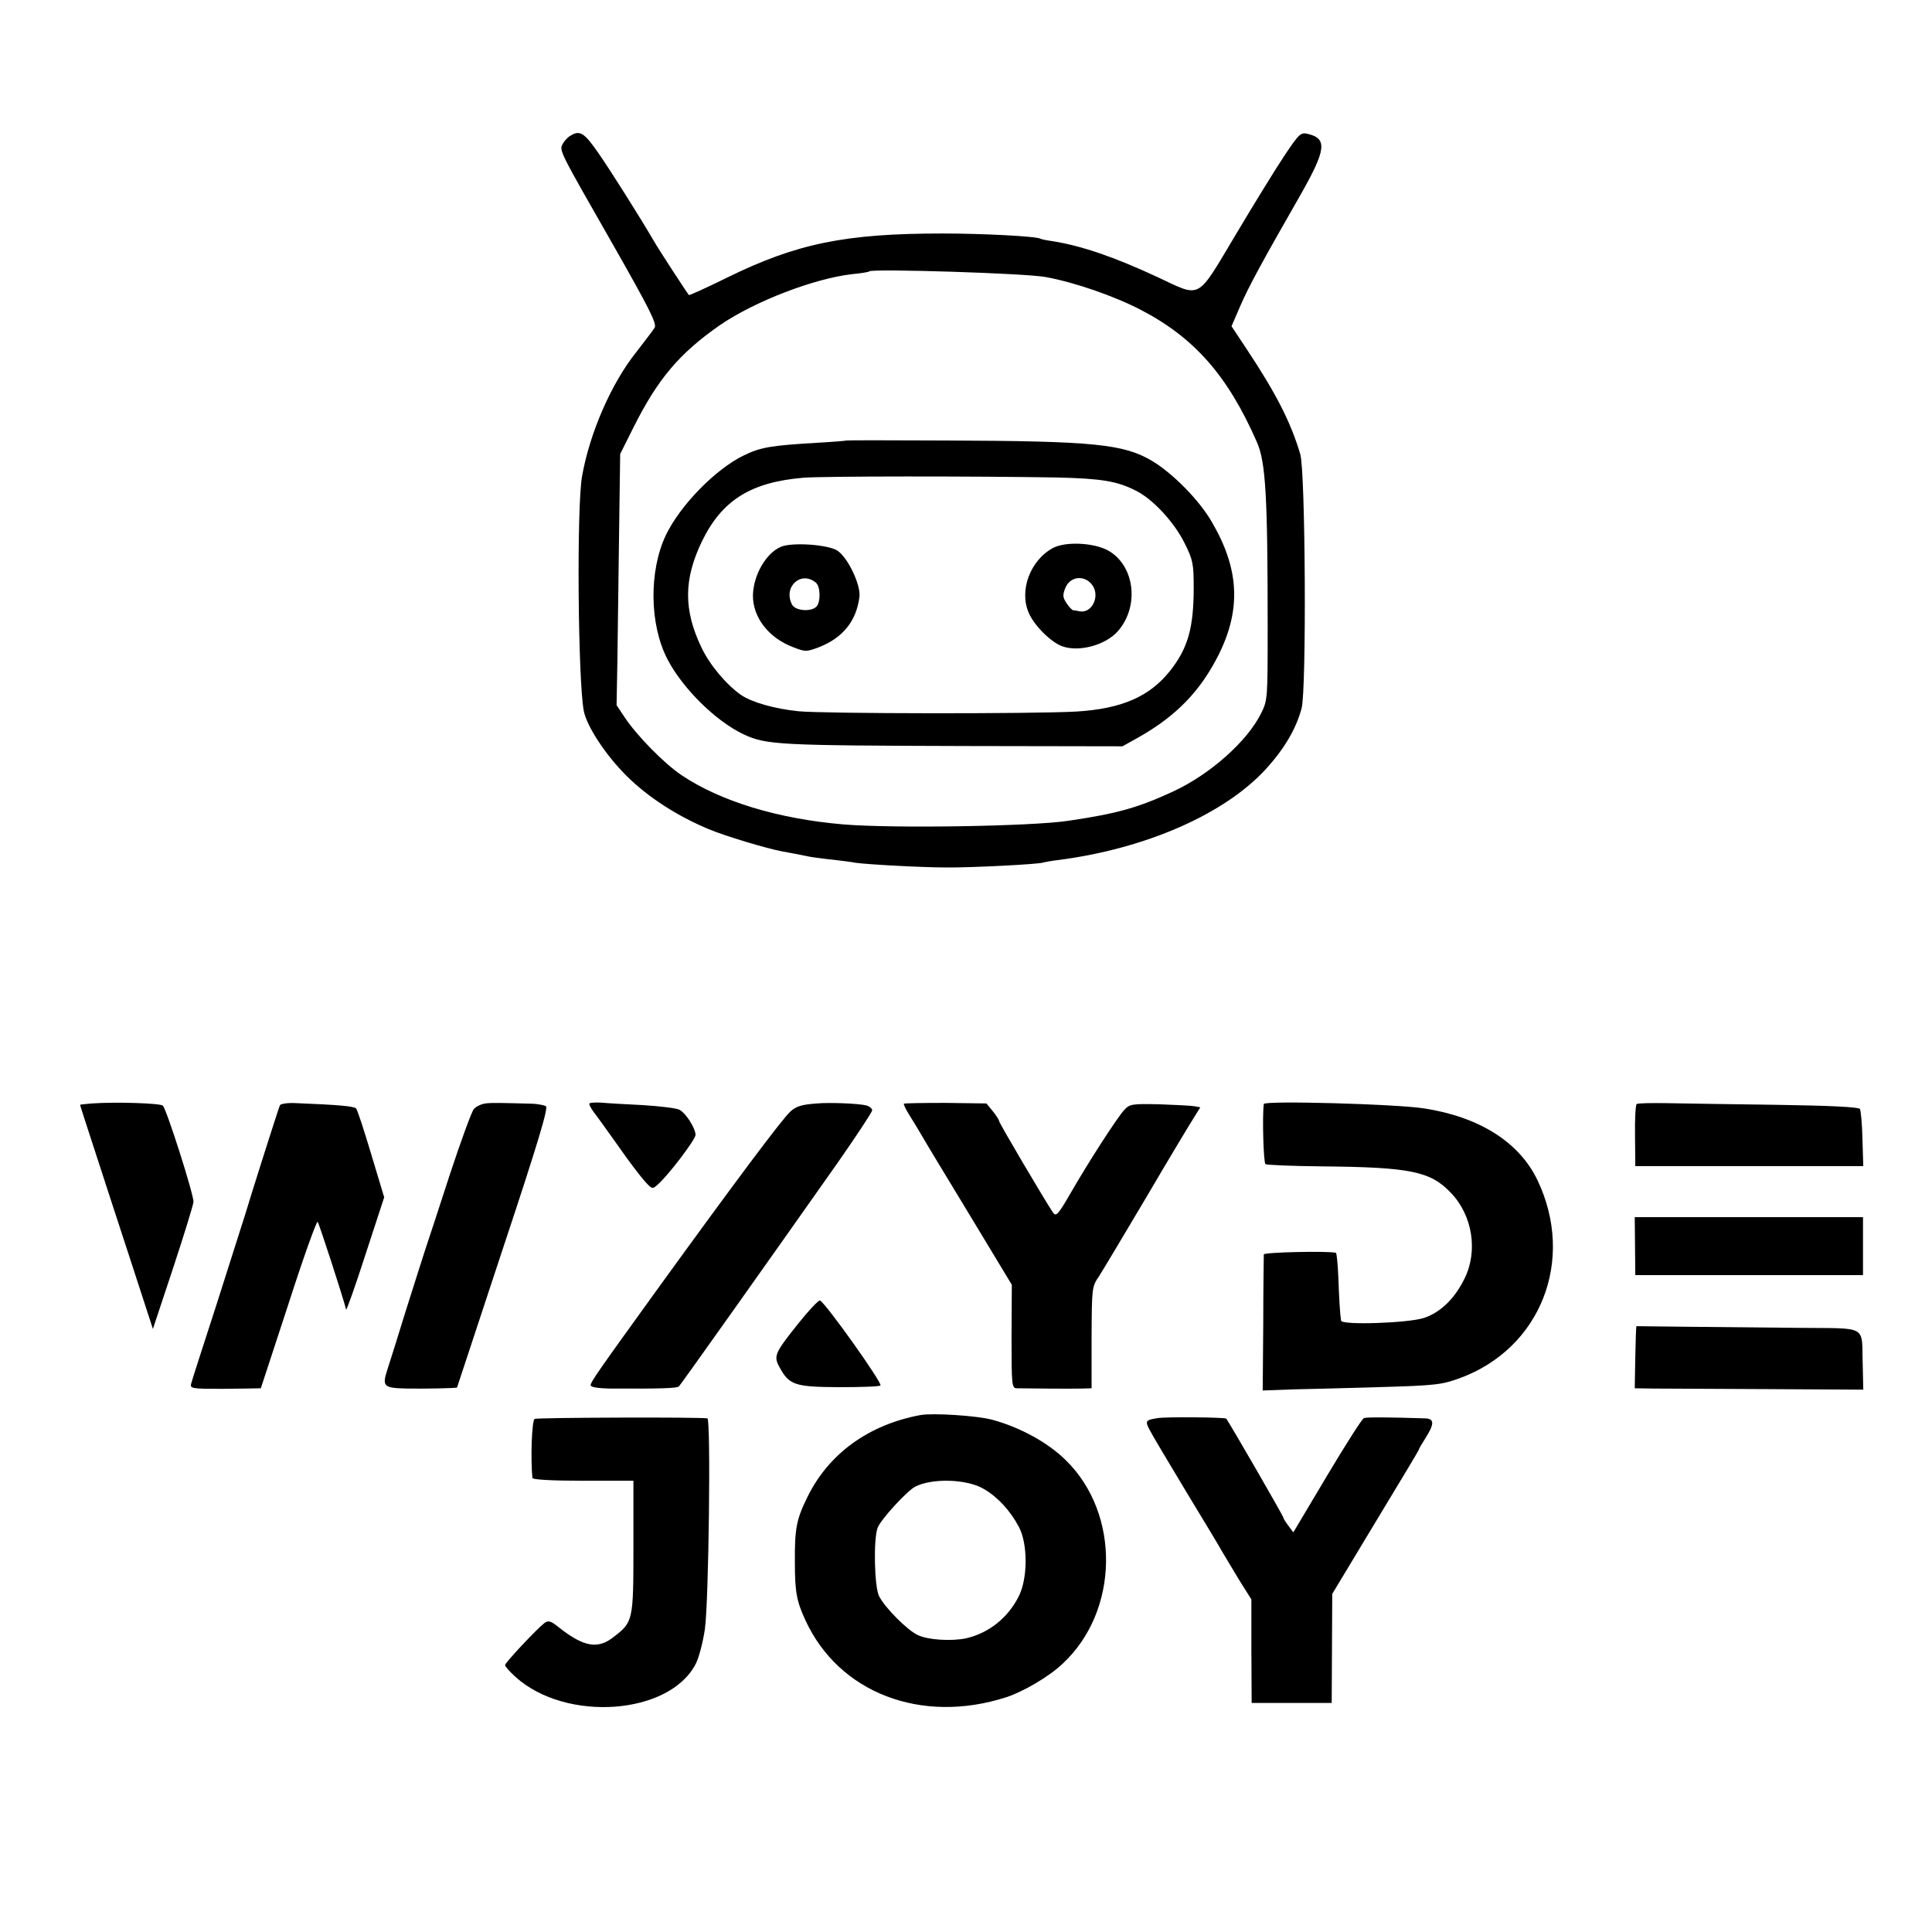
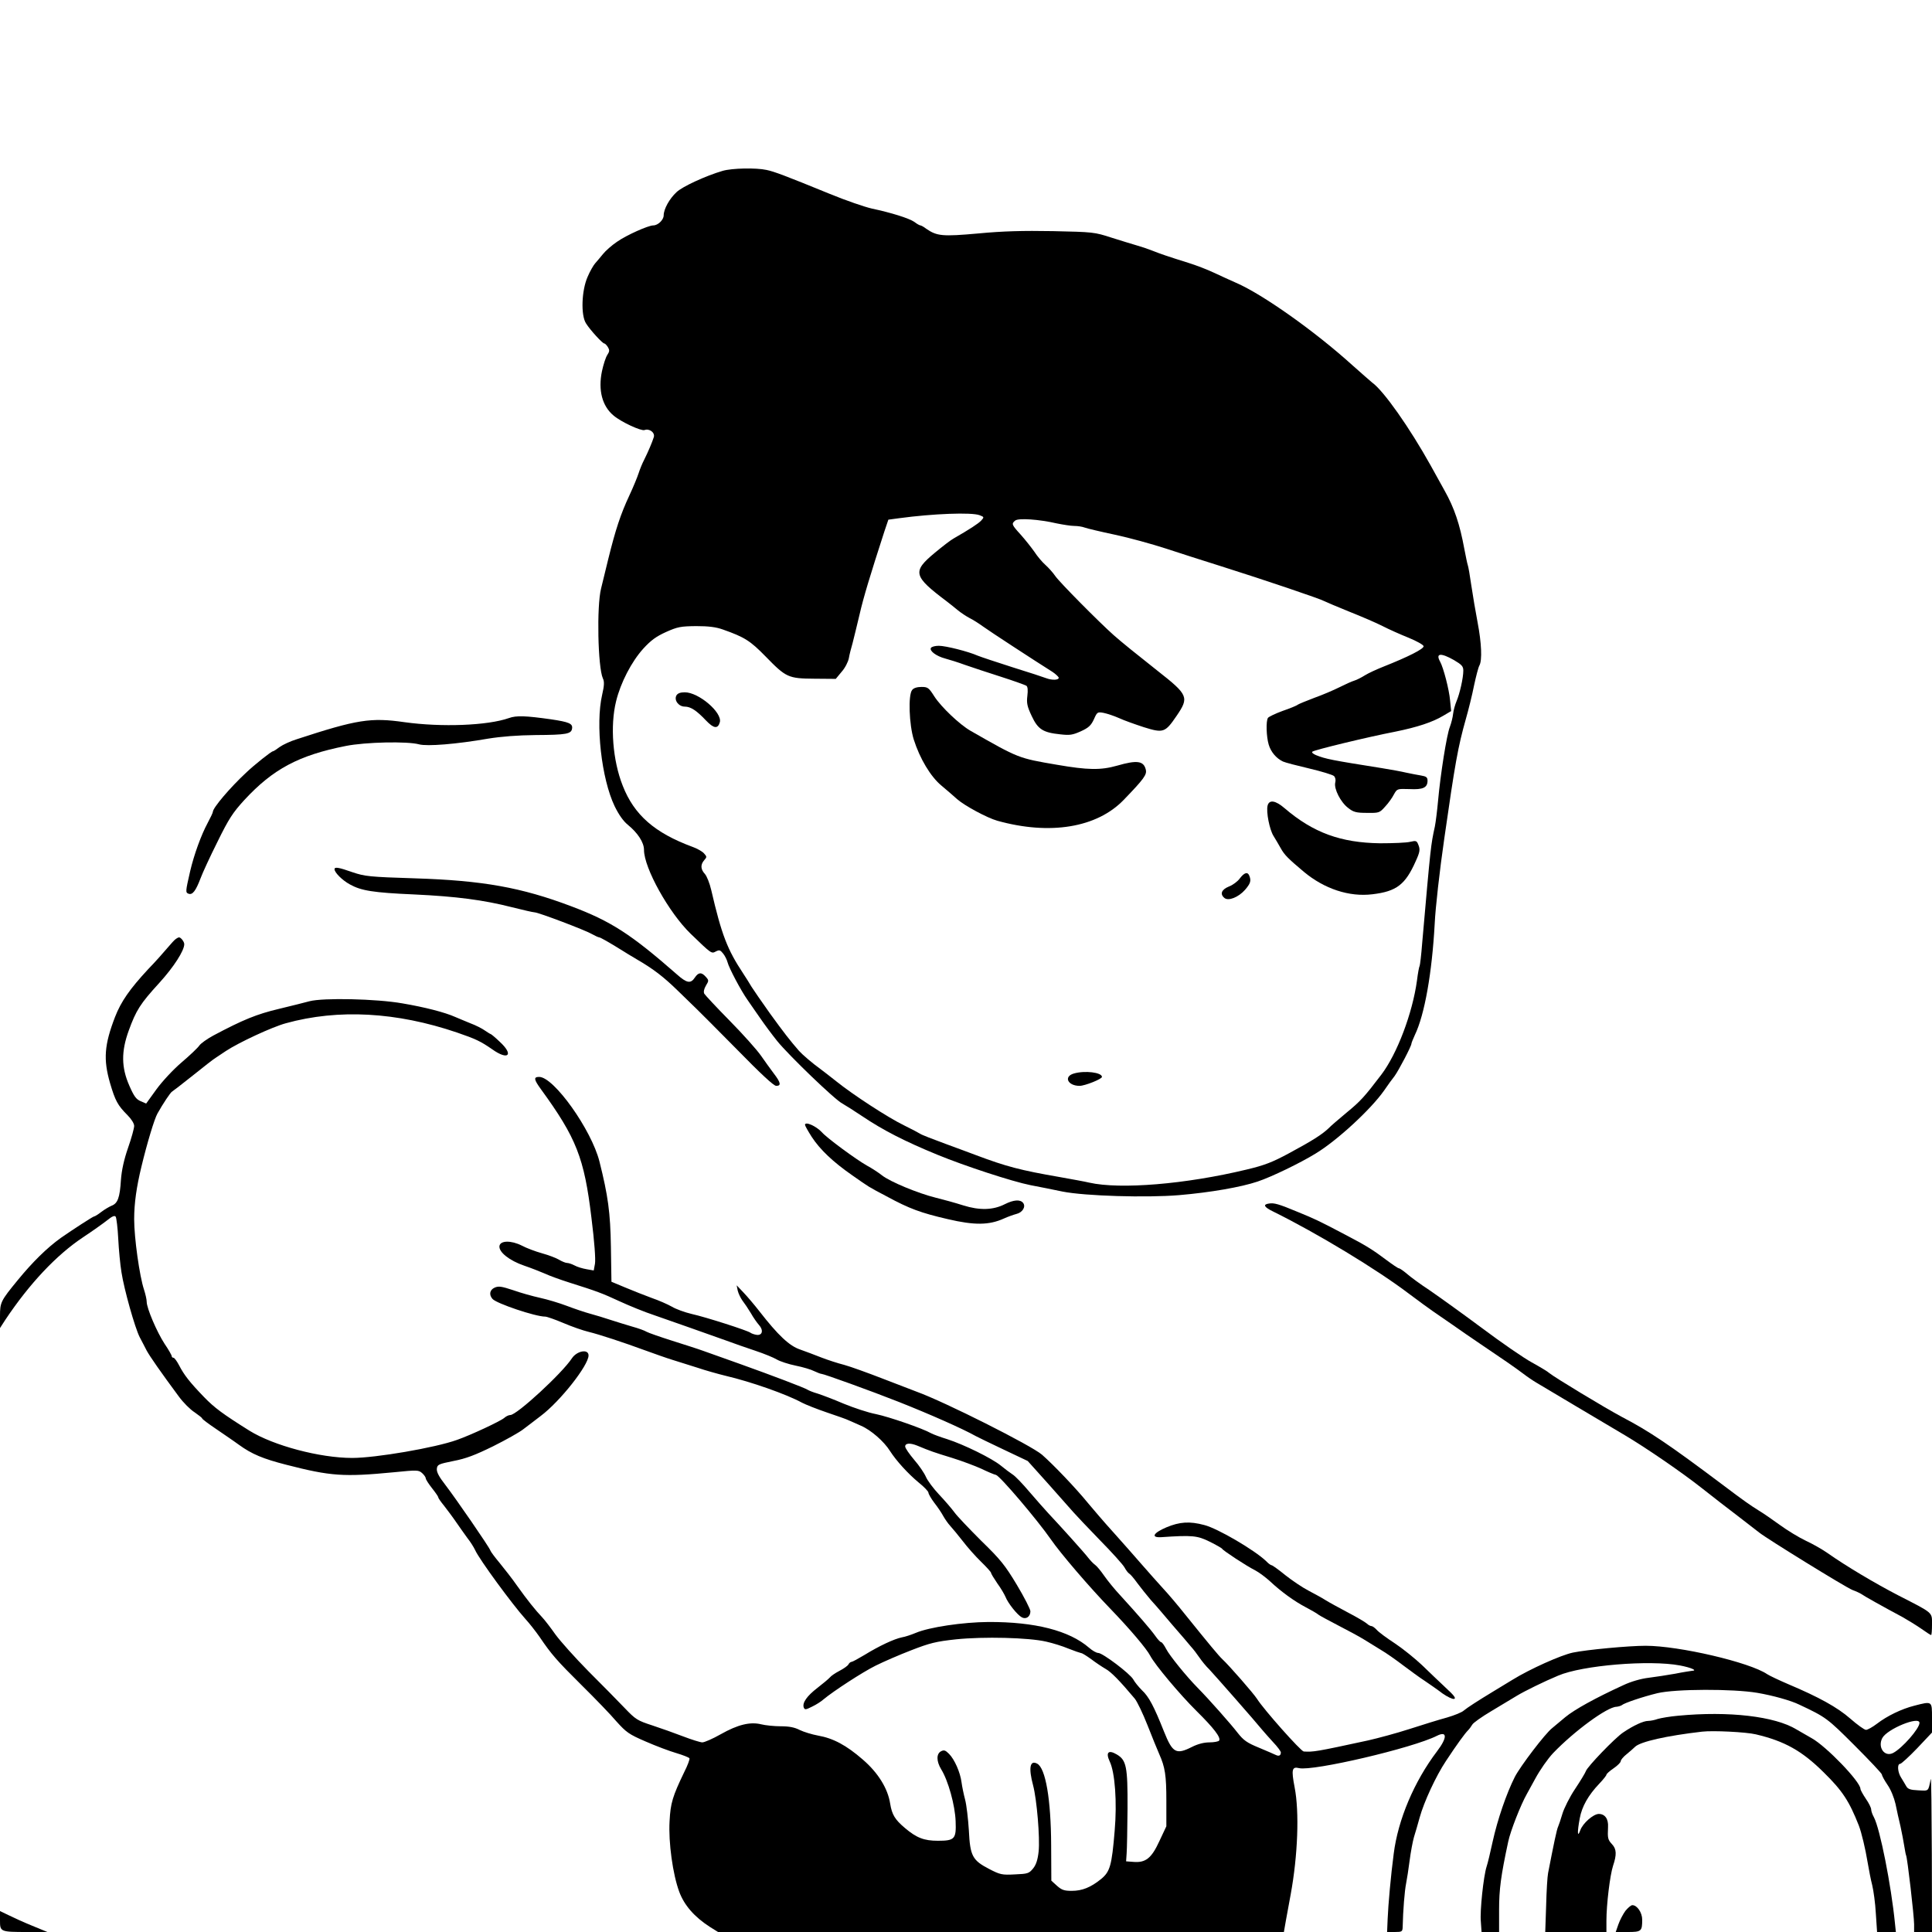
- <svg xmlns="http://www.w3.org/2000/svg" version="1.0" width="700pt" height="700pt" viewBox="0 0 700 700" preserveAspectRatio="xMidYMid meet">
-   <g transform="translate(0,700) scale(0.1,-0.1)" fill="#000000" stroke="none">
-     <path d="M2068 6509 c-10 -5 -23 -19 -29 -30 -13 -25 -16 -19 188 -376 125 -220 153 -275 145 -290 -6 -10 -36 -49 -66 -88 -90 -112 -169 -292 -197 -450 -20 -110 -15 -736 6 -850 11 -57 79 -160 154 -235 78 -78 184 -146 296 -193 61 -26 215 -72 270 -82 28 -5 44 -8 104 -20 13 -2 49 -7 80 -10 31 -4 67 -8 81 -11 41 -6 239 -17 330 -17 89 -1 341 12 350 18 3 1 28 6 55 9 316 41 602 166 752 330 67 74 109 145 129 220 18 68 14 859 -5 921 -35 117 -88 220 -192 377 l-57 86 32 74 c31 71 77 156 218 402 93 164 98 204 26 221 -25 6 -31 1 -85 -80 -32 -48 -112 -178 -178 -289 -141 -236 -121 -225 -281 -150 -157 73 -274 113 -379 130 -22 3 -42 7 -45 9 -14 9 -210 19 -355 19 -353 0 -529 -36 -783 -161 -73 -36 -135 -64 -136 -62 -7 8 -112 169 -127 196 -49 84 -158 257 -202 320 -50 72 -66 82 -99 62z m1722 -513 c104 -19 248 -69 344 -119 194 -101 315 -239 420 -479 32 -72 39 -197 39 -669 0 -260 0 -266 -24 -314 -50 -101 -185 -221 -319 -283 -128 -59 -203 -80 -380 -106 -133 -20 -636 -28 -814 -13 -237 20 -446 84 -586 178 -63 42 -162 143 -206 209 l-30 45 3 165 c1 91 4 296 6 455 l4 290 47 94 c89 178 167 270 313 372 126 87 345 171 483 186 30 3 57 7 60 10 11 10 570 -7 640 -21z" />
-     <path d="M3067 5404 c-1 -1 -47 -5 -102 -8 -171 -10 -208 -16 -270 -46 -103 -50 -231 -181 -283 -290 -61 -130 -59 -322 6 -448 55 -106 175 -225 277 -273 82 -38 127 -40 801 -42 l571 -1 59 33 c136 77 223 167 289 298 83 166 75 313 -25 483 -46 79 -139 173 -214 219 -104 62 -209 73 -749 75 -197 1 -359 1 -360 0z m763 -134 c162 -4 217 -13 286 -48 62 -31 139 -115 176 -190 30 -60 33 -74 33 -161 0 -146 -21 -220 -86 -302 -74 -93 -175 -137 -338 -147 -157 -9 -919 -8 -1008 1 -87 9 -168 32 -208 59 -52 36 -113 108 -143 171 -66 137 -65 248 1 385 72 149 177 215 367 231 74 6 616 6 920 1z" />
-     <path d="M2830 5019 c-54 -22 -100 -102 -102 -175 -1 -80 56 -155 146 -189 44 -17 48 -17 93 0 87 34 136 95 147 183 5 43 -42 142 -80 167 -34 22 -164 31 -204 14z m126 -130 c17 -14 18 -71 2 -87 -20 -20 -76 -15 -88 7 -34 64 32 125 86 80z" />
-     <path d="M3816 5015 c-83 -44 -125 -155 -88 -237 20 -45 78 -103 119 -119 61 -23 159 3 204 55 80 92 59 243 -41 294 -53 26 -149 30 -194 7z m141 -134 c30 -40 0 -104 -45 -96 -9 2 -20 4 -24 4 -4 1 -15 12 -24 26 -14 21 -14 30 -4 55 17 42 69 48 97 11z" />
-     <path d="M333 3002 c-24 -2 -43 -4 -43 -5 0 -1 22 -70 49 -152 27 -83 86 -265 132 -405 l83 -255 73 220 c40 121 73 229 74 240 2 24 -97 335 -111 349 -9 9 -171 14 -257 8z" />
-     <path d="M1014 2995 c-8 -20 -107 -332 -124 -390 -10 -33 -58 -181 -105 -330 -48 -148 -90 -278 -92 -287 -6 -19 1 -20 112 -20 19 0 59 1 88 1 l52 1 100 305 c54 168 102 302 106 298 5 -6 94 -279 103 -318 1 -5 33 84 70 199 l68 208 -47 156 c-26 87 -50 161 -55 166 -8 8 -64 13 -214 19 -33 2 -60 -2 -62 -8z" />
-     <path d="M1759 3002 c-15 -2 -34 -11 -42 -20 -8 -9 -47 -116 -87 -237 -39 -121 -80 -245 -90 -275 -10 -30 -41 -129 -70 -220 -28 -91 -58 -187 -67 -214 -19 -60 -13 -65 72 -67 64 -1 179 1 181 4 0 1 76 229 167 506 127 382 164 507 155 513 -7 4 -29 8 -48 9 -112 3 -148 4 -171 1z" />
-     <path d="M2136 3002 c-3 -2 4 -16 15 -31 11 -14 52 -71 91 -126 38 -55 82 -112 96 -127 25 -27 26 -27 45 -10 38 33 137 163 137 180 0 24 -35 79 -58 91 -11 6 -70 13 -133 17 -63 3 -131 7 -151 9 -21 1 -40 0 -42 -3z" />
-     <path d="M2960 3002 c-55 -4 -75 -10 -96 -29 -30 -27 -202 -257 -485 -648 -210 -291 -239 -332 -239 -344 0 -7 27 -11 68 -12 187 -1 246 1 252 8 8 8 356 499 577 813 67 96 123 181 123 187 0 7 -10 15 -22 18 -29 7 -132 11 -178 7z" />
-     <path d="M3275 3001 c-2 -2 7 -21 21 -43 14 -22 33 -54 43 -71 10 -18 88 -147 173 -287 l154 -255 -1 -187 c0 -181 1 -188 20 -188 46 -1 203 -2 235 -1 l35 1 0 184 c1 181 1 184 27 222 14 22 92 152 173 289 81 138 158 266 171 286 l23 37 -22 4 c-12 2 -69 5 -127 7 -99 2 -107 1 -127 -21 -25 -27 -130 -189 -197 -306 -43 -74 -50 -81 -61 -65 -26 38 -195 324 -195 331 0 4 -10 20 -23 36 l-23 28 -148 2 c-81 0 -149 -1 -151 -3z" />
-     <path d="M4579 3000 c-6 -46 -1 -213 6 -218 5 -3 98 -7 205 -8 321 -3 393 -18 467 -96 78 -81 99 -211 49 -311 -35 -72 -87 -122 -146 -142 -58 -19 -299 -27 -301 -10 -4 25 -7 77 -10 158 -2 48 -6 88 -9 88 -32 7 -260 2 -261 -6 0 -5 -2 -119 -2 -251 l-2 -242 110 4 c61 1 198 5 305 8 214 6 234 9 300 33 293 108 418 428 281 716 -66 139 -211 230 -411 261 -101 16 -579 29 -581 16z" />
-     <path d="M5930 3000 c-4 -3 -7 -54 -6 -115 l1 -110 413 0 413 0 -3 98 c-1 54 -6 103 -9 109 -5 7 -105 12 -300 15 -162 2 -341 5 -397 6 -57 1 -107 0 -112 -3z" />
-     <path d="M5924 2485 l1 -105 412 0 413 0 0 105 0 105 -414 0 -413 0 1 -105z" />
-     <path d="M2895 2208 c-88 -110 -93 -121 -71 -161 35 -65 55 -72 213 -73 79 0 147 2 153 6 10 6 -200 301 -219 308 -5 2 -39 -34 -76 -80z" />
-     <path d="M5929 2195 c-1 0 -3 -51 -4 -112 l-2 -113 66 -1 c36 0 223 -1 414 -2 l348 -2 -2 90 c-5 148 25 131 -242 134 -128 1 -310 3 -404 4 -95 1 -174 2 -174 2z" />
-     <path d="M3335 1873 c-188 -35 -333 -140 -410 -298 -39 -79 -46 -113 -45 -235 0 -107 6 -141 38 -210 121 -264 421 -379 729 -279 61 20 155 75 203 121 205 190 211 543 11 738 -65 64 -166 119 -266 146 -56 15 -215 25 -260 17z m230 -268 c50 -29 96 -79 127 -138 32 -61 32 -184 0 -249 -39 -79 -109 -135 -192 -154 -53 -11 -138 -6 -175 12 -37 17 -119 99 -140 141 -17 33 -21 207 -5 248 11 29 104 131 135 148 61 32 188 29 250 -8z" />
-     <path d="M1937 1859 c-10 -6 -15 -142 -8 -214 1 -6 69 -10 183 -10 l183 0 0 -240 c0 -268 -1 -272 -73 -327 -56 -44 -107 -35 -195 34 -32 26 -40 28 -55 17 -28 -22 -142 -143 -142 -152 0 -5 17 -24 38 -43 183 -165 558 -138 653 48 11 21 26 78 33 126 14 99 22 761 9 763 -34 5 -617 3 -626 -2z" />
-     <path d="M4195 1862 c-45 -7 -47 -10 -29 -44 9 -18 69 -118 132 -223 63 -104 123 -203 132 -220 9 -16 37 -61 60 -100 l44 -70 0 -187 1 -188 145 0 145 0 1 198 1 197 156 259 c86 142 157 260 157 262 0 3 11 22 25 44 33 52 32 70 -2 71 -128 4 -210 5 -221 1 -7 -2 -67 -97 -134 -209 l-122 -205 -18 24 c-9 12 -18 26 -18 29 0 6 -198 348 -207 359 -5 5 -217 7 -248 2z" />
+ <svg xmlns="http://www.w3.org/2000/svg" version="1.0" width="1080pt" height="1080pt" viewBox="0 0 1080 1080" preserveAspectRatio="xMidYMid meet">
+   <g transform="translate(0,1080) scale(0.1,-0.1)" fill="#000000" stroke="none">
+     <path d="M4040 9845 c-93 -27 -226 -88 -258 -119 -40 -37 -72 -95 -72 -130 0 -25 -32 -56 -58 -56 -28 0 -149 -54 -202 -91 -30 -20 -66 -52 -80 -70 -14 -17 -33 -40 -43 -51 -9 -10 -29 -44 -42 -75 -34 -76 -39 -215 -9 -261 24 -38 92 -112 102 -112 4 0 13 -9 20 -20 10 -17 10 -24 -3 -44 -9 -13 -22 -54 -30 -91 -22 -106 1 -195 65 -248 42 -36 155 -88 173 -81 27 10 59 -14 52 -39 -9 -29 -32 -83 -54 -127 -10 -19 -24 -53 -31 -75 -7 -22 -30 -78 -52 -125 -49 -105 -77 -190 -118 -356 -17 -71 -35 -145 -40 -164 -25 -99 -18 -439 10 -502 9 -18 8 -40 -4 -92 -38 -164 -4 -469 70 -623 23 -47 48 -83 74 -104 55 -45 90 -98 90 -140 0 -101 139 -351 261 -469 116 -112 116 -112 140 -99 20 10 25 9 41 -11 10 -12 21 -34 25 -49 8 -32 75 -159 112 -211 14 -21 46 -66 70 -101 24 -35 67 -93 96 -129 64 -79 322 -328 364 -349 16 -9 67 -41 113 -72 113 -76 235 -139 418 -214 153 -63 419 -150 520 -170 47 -9 128 -25 180 -36 127 -25 468 -35 650 -20 177 15 348 45 440 76 78 26 239 104 325 157 119 72 309 247 383 353 19 28 45 64 58 80 23 32 94 167 94 181 0 4 9 26 19 48 55 114 96 348 111 621 4 89 28 302 54 480 60 419 76 509 120 665 15 52 36 137 46 188 11 51 24 102 30 112 16 29 12 125 -10 240 -11 58 -27 151 -35 206 -8 56 -17 108 -20 115 -3 8 -11 48 -19 89 -26 141 -56 230 -111 328 -29 53 -64 116 -77 139 -118 212 -263 418 -327 464 -10 8 -61 53 -114 100 -208 188 -499 394 -647 458 -30 13 -86 39 -125 57 -38 18 -101 42 -140 54 -115 36 -156 50 -204 69 -25 10 -64 23 -86 29 -22 6 -85 26 -140 43 -98 32 -105 32 -329 37 -168 3 -280 0 -417 -13 -201 -18 -231 -15 -291 26 -14 11 -29 19 -33 19 -4 0 -19 8 -33 19 -30 21 -130 52 -238 75 -40 9 -145 45 -235 82 -252 103 -311 125 -354 134 -59 13 -193 10 -245 -5z m1436 -1925 c26 -10 26 -11 9 -30 -16 -17 -65 -49 -154 -100 -15 -8 -62 -44 -104 -79 -129 -107 -123 -131 67 -274 16 -12 43 -34 60 -48 17 -14 47 -34 66 -44 19 -9 53 -31 75 -47 34 -25 287 -190 387 -253 17 -11 33 -26 36 -32 4 -15 -36 -17 -70 -4 -13 5 -97 33 -188 61 -91 29 -178 58 -195 65 -52 23 -178 55 -217 55 -20 0 -40 -5 -44 -12 -10 -16 30 -46 79 -59 23 -6 74 -22 112 -36 39 -14 129 -43 200 -66 72 -23 135 -46 142 -50 8 -5 10 -24 6 -57 -5 -40 -1 -59 24 -112 35 -75 63 -93 160 -103 53 -6 68 -4 115 17 44 20 57 33 73 67 18 41 20 42 54 36 20 -4 59 -17 86 -29 28 -13 90 -35 139 -51 109 -34 119 -31 183 63 71 104 66 117 -106 252 -120 95 -201 160 -246 200 -82 73 -303 296 -326 330 -13 19 -38 47 -56 63 -17 15 -45 48 -61 73 -17 24 -51 67 -76 95 -51 56 -53 61 -31 79 18 15 134 7 233 -16 35 -7 78 -14 97 -14 19 0 45 -4 58 -9 13 -5 89 -23 169 -40 80 -17 207 -52 284 -77 76 -25 216 -70 309 -99 244 -77 557 -183 577 -195 10 -5 73 -32 140 -59 68 -27 152 -63 187 -81 35 -18 100 -47 145 -65 44 -18 82 -39 84 -47 3 -15 -87 -60 -223 -114 -38 -15 -86 -37 -105 -49 -19 -12 -46 -26 -60 -30 -14 -4 -51 -21 -83 -37 -32 -16 -95 -43 -140 -59 -45 -17 -86 -34 -92 -38 -5 -5 -44 -21 -85 -35 -41 -15 -78 -33 -82 -39 -12 -18 -9 -105 4 -149 12 -41 42 -77 80 -95 13 -6 79 -23 147 -39 68 -16 130 -35 138 -42 8 -8 11 -23 7 -37 -8 -34 30 -110 73 -142 29 -23 45 -27 104 -27 68 -1 71 0 102 35 18 19 40 50 49 68 18 32 18 32 87 30 76 -4 101 8 101 47 0 19 -7 24 -37 29 -21 3 -58 11 -83 16 -25 6 -85 17 -135 25 -283 45 -314 51 -369 73 -16 7 -25 15 -20 19 11 10 314 83 464 112 123 25 208 53 268 89 l44 26 -6 60 c-5 59 -37 183 -56 217 -26 47 4 50 78 8 44 -26 52 -35 52 -59 0 -41 -20 -129 -38 -171 -8 -19 -17 -51 -19 -70 -2 -19 -10 -52 -18 -73 -18 -44 -53 -268 -66 -412 -5 -55 -13 -120 -18 -145 -23 -106 -23 -106 -71 -653 -5 -66 -12 -122 -14 -126 -3 -4 -10 -41 -15 -82 -25 -183 -111 -410 -199 -526 -95 -125 -117 -149 -195 -213 -43 -36 -89 -75 -101 -88 -36 -34 -89 -68 -217 -137 -96 -52 -140 -69 -241 -93 -340 -82 -706 -112 -879 -73 -24 6 -98 19 -164 31 -220 38 -300 59 -470 123 -22 8 -98 37 -170 63 -71 26 -135 51 -141 56 -6 4 -47 26 -90 47 -89 43 -287 172 -380 247 -34 27 -74 58 -89 69 -43 31 -98 78 -118 100 -52 60 -84 101 -163 210 -47 66 -93 133 -103 149 -9 16 -30 49 -47 75 -88 133 -120 215 -178 465 -9 39 -25 79 -36 91 -24 26 -25 52 -3 77 15 17 15 19 -2 38 -9 10 -38 27 -64 36 -211 78 -326 178 -390 342 -56 141 -71 335 -37 472 25 103 86 221 152 294 43 47 72 68 127 93 65 29 82 32 168 33 69 0 111 -5 150 -19 122 -43 153 -63 239 -151 114 -117 126 -123 273 -124 l119 -1 33 40 c19 21 36 55 40 75 3 19 13 58 21 85 7 28 25 100 39 160 22 96 58 215 139 465 l22 65 59 8 c192 26 406 34 451 17z" />
+     <path d="M5099 6943 c-23 -27 -17 -194 9 -277 34 -107 94 -207 154 -257 29 -24 68 -58 88 -76 42 -37 168 -105 225 -121 294 -82 556 -39 706 116 115 119 131 142 124 170 -12 49 -49 54 -160 22 -92 -26 -163 -25 -337 5 -216 37 -212 35 -483 190 -61 35 -164 133 -202 192 -31 49 -37 53 -72 53 -24 0 -44 -6 -52 -17z" />
+     <path d="M3781 6912 c-14 -27 13 -62 47 -62 33 0 66 -22 119 -78 43 -45 66 -48 77 -9 14 54 -118 167 -196 167 -26 0 -40 -6 -47 -18z" />
+     <path d="M7086 6297 c-9 -36 11 -135 33 -170 11 -18 29 -48 40 -68 21 -38 40 -57 129 -132 115 -96 254 -142 384 -126 135 16 184 54 242 185 23 50 25 65 16 88 -10 27 -13 28 -48 20 -20 -5 -95 -8 -167 -8 -220 3 -374 59 -534 196 -51 44 -86 49 -95 15z" />
+     <path d="M6931 5890 c-12 -17 -40 -38 -62 -46 -41 -17 -51 -42 -24 -64 22 -18 78 4 115 46 30 35 35 50 24 78 -9 24 -28 19 -53 -14z" />
+     <path d="M6003 4799 c-59 -17 -34 -69 32 -69 29 0 125 38 125 50 0 25 -95 37 -157 19z" />
+     <path d="M2845 6786 c-119 -42 -376 -52 -584 -23 -188 27 -265 15 -601 -95 -36 -11 -79 -31 -97 -44 -17 -13 -34 -24 -38 -24 -8 0 -103 -75 -150 -120 -90 -84 -185 -196 -185 -218 0 -5 -14 -34 -30 -64 -35 -65 -75 -174 -97 -268 -26 -114 -27 -119 -9 -126 22 -8 40 15 67 86 11 30 54 123 95 205 63 128 85 162 150 233 160 173 304 250 567 302 110 22 345 27 410 9 45 -12 208 1 386 32 75 12 165 19 265 20 173 1 200 6 204 37 4 27 -17 36 -118 51 -142 20 -193 22 -235 7z" />
+     <path d="M1870 5941 c0 -18 42 -61 86 -85 63 -35 129 -46 359 -56 236 -11 388 -31 545 -71 63 -16 121 -29 128 -29 21 0 282 -99 320 -121 18 -10 37 -19 42 -19 5 0 46 -23 92 -51 46 -29 99 -61 118 -72 93 -54 149 -97 230 -176 48 -47 98 -95 109 -106 12 -11 111 -111 221 -222 132 -135 205 -203 219 -203 29 0 26 18 -14 70 -19 25 -51 70 -72 100 -21 30 -98 117 -173 193 -74 75 -138 144 -143 152 -5 10 -2 26 9 45 17 28 17 30 -1 50 -24 27 -41 25 -61 -5 -23 -35 -45 -31 -100 18 -257 225 -368 297 -591 381 -278 105 -494 144 -873 156 -256 8 -280 11 -349 34 -79 28 -101 31 -101 17z" />
+     <path d="M984 5552 c-7 -4 -28 -27 -49 -52 -21 -25 -68 -78 -106 -117 -104 -112 -152 -181 -186 -268 -60 -156 -66 -237 -28 -369 29 -99 43 -125 97 -179 22 -22 38 -47 38 -61 0 -13 -15 -68 -34 -122 -23 -66 -36 -126 -40 -180 -6 -99 -18 -131 -52 -144 -14 -6 -40 -21 -58 -35 -18 -14 -36 -25 -40 -25 -6 0 -120 -74 -186 -120 -78 -56 -158 -135 -240 -235 -96 -117 -100 -125 -100 -202 l0 -67 29 45 c136 204 287 364 436 463 50 33 109 75 132 93 31 25 44 30 50 21 4 -7 11 -62 14 -123 3 -60 11 -145 18 -187 15 -97 75 -310 102 -363 12 -22 29 -56 39 -75 18 -33 80 -122 180 -257 25 -34 64 -73 88 -88 23 -16 42 -31 42 -34 0 -4 35 -30 78 -59 42 -29 100 -68 127 -88 73 -53 136 -79 265 -112 249 -64 320 -69 602 -42 130 13 138 13 158 -5 11 -10 20 -23 20 -29 0 -6 16 -31 35 -55 19 -24 35 -47 35 -51 0 -5 15 -26 33 -48 17 -22 48 -63 67 -91 19 -28 48 -68 63 -89 16 -20 35 -50 43 -67 23 -52 209 -305 281 -385 23 -25 58 -70 79 -100 67 -99 97 -133 235 -270 75 -74 163 -165 195 -203 55 -61 70 -72 163 -112 57 -25 134 -54 172 -65 37 -11 70 -24 73 -29 3 -4 -10 -40 -30 -79 -64 -133 -76 -172 -81 -272 -7 -119 18 -298 54 -395 28 -76 85 -141 172 -197 l45 -28 1581 0 1582 0 11 63 c6 34 18 100 27 147 40 218 49 461 22 599 -19 99 -15 117 25 107 78 -18 635 112 771 181 58 29 58 -11 0 -87 -128 -169 -218 -382 -242 -572 -16 -120 -31 -288 -34 -366 l-3 -72 43 0 c40 0 43 2 44 28 2 93 11 203 19 242 5 25 14 83 20 130 6 47 17 105 24 130 8 25 22 74 32 110 24 87 91 232 147 316 62 94 106 154 123 171 8 8 18 22 24 32 5 10 53 44 107 76 54 32 118 71 143 86 43 26 153 80 230 112 135 58 511 89 681 57 63 -12 101 -29 67 -30 -7 -1 -49 -7 -93 -16 -44 -8 -111 -18 -150 -23 -42 -5 -98 -21 -140 -41 -155 -71 -273 -136 -325 -179 -30 -25 -63 -53 -73 -61 -39 -30 -178 -213 -209 -273 -47 -93 -97 -239 -124 -362 -13 -60 -28 -123 -34 -140 -17 -53 -38 -248 -32 -307 l4 -58 49 0 49 0 0 124 c0 115 10 190 51 381 12 58 70 207 105 268 13 23 33 60 45 82 28 52 71 113 101 145 118 123 302 258 354 259 11 1 24 5 30 9 13 12 117 47 199 67 100 24 422 25 558 2 88 -15 188 -43 235 -66 149 -70 157 -76 309 -228 84 -84 153 -157 153 -163 0 -6 14 -32 31 -57 19 -27 37 -72 45 -107 7 -34 19 -90 28 -126 8 -36 17 -85 21 -110 4 -24 8 -47 10 -51 7 -10 45 -341 45 -386 l0 -43 50 0 50 0 -1 438 c-1 240 -3 428 -6 417 -15 -71 -9 -66 -70 -63 -44 2 -58 7 -67 23 -6 11 -19 32 -28 47 -20 30 -24 78 -6 78 6 0 49 39 95 87 l83 88 0 82 c0 95 2 94 -99 68 -71 -18 -152 -57 -209 -101 -25 -19 -52 -34 -61 -34 -9 0 -48 28 -88 63 -72 63 -175 120 -348 193 -49 21 -102 46 -116 55 -98 67 -494 159 -680 159 -95 0 -329 -22 -406 -38 -67 -14 -241 -92 -338 -152 -49 -30 -97 -59 -107 -65 -86 -52 -146 -91 -164 -106 -11 -11 -54 -28 -95 -40 -41 -11 -135 -40 -209 -64 -74 -24 -179 -52 -232 -64 -295 -64 -306 -65 -360 -62 -16 1 -224 235 -261 294 -19 30 -157 188 -194 222 -21 20 -71 80 -208 250 -38 48 -93 113 -122 144 -28 31 -82 91 -120 135 -37 43 -109 124 -159 180 -50 55 -114 130 -144 166 -66 81 -190 211 -255 268 -60 52 -545 296 -700 352 -27 10 -115 44 -195 75 -80 31 -174 65 -210 75 -36 9 -94 28 -130 42 -36 14 -88 34 -117 44 -60 20 -123 79 -228 214 -28 36 -68 83 -89 105 l-38 40 6 -30 c4 -16 16 -41 26 -55 11 -14 32 -45 47 -70 14 -25 35 -55 46 -67 26 -29 19 -59 -13 -55 -14 2 -30 8 -35 12 -15 12 -248 87 -329 105 -38 9 -88 27 -111 41 -23 13 -73 35 -111 48 -38 14 -104 40 -147 58 l-79 33 -3 195 c-3 192 -16 286 -64 477 -45 178 -255 473 -337 473 -32 0 -30 -14 10 -69 198 -272 242 -384 282 -717 17 -135 24 -234 20 -258 l-7 -38 -40 7 c-23 4 -53 13 -67 21 -15 8 -34 14 -42 14 -8 0 -28 8 -45 18 -16 10 -59 26 -95 36 -36 10 -87 29 -113 43 -60 30 -120 29 -125 -2 -5 -34 56 -82 138 -110 41 -14 94 -35 117 -45 23 -11 86 -34 140 -51 146 -46 179 -58 278 -104 50 -23 137 -59 195 -78 106 -37 263 -92 400 -141 41 -15 114 -41 163 -57 48 -16 102 -38 120 -49 17 -10 65 -26 105 -34 40 -8 87 -22 104 -31 17 -8 35 -15 40 -15 13 0 276 -95 433 -157 174 -69 355 -149 430 -191 11 -6 81 -40 155 -75 l135 -64 115 -128 c63 -71 126 -142 140 -158 14 -16 80 -86 148 -156 68 -69 130 -138 138 -153 8 -15 20 -31 27 -35 7 -4 27 -28 45 -53 18 -24 52 -67 76 -95 25 -27 79 -90 121 -140 43 -49 89 -103 102 -119 14 -15 35 -43 48 -62 13 -19 37 -49 55 -66 31 -33 258 -291 295 -337 11 -13 39 -45 62 -70 24 -25 43 -51 43 -57 0 -18 -11 -23 -29 -14 -9 4 -51 23 -95 41 -66 27 -85 41 -118 83 -37 48 -158 185 -223 251 -64 65 -157 180 -176 217 -11 21 -23 38 -28 38 -4 0 -19 15 -32 34 -26 37 -99 121 -194 225 -34 36 -75 87 -93 113 -18 26 -40 53 -50 60 -10 7 -27 25 -38 39 -20 27 -160 182 -224 250 -19 20 -66 74 -105 119 -38 45 -81 90 -95 98 -14 9 -43 31 -65 49 -50 41 -207 118 -300 148 -39 12 -79 27 -90 33 -47 27 -236 92 -308 107 -43 8 -124 35 -180 58 -56 24 -122 49 -147 57 -25 7 -49 17 -55 21 -14 10 -201 81 -380 145 -82 29 -175 62 -205 73 -30 11 -109 36 -175 57 -66 21 -129 43 -140 49 -11 7 -47 20 -80 29 -33 10 -87 26 -120 37 -33 11 -85 27 -115 35 -30 8 -89 28 -131 44 -42 16 -109 36 -150 45 -41 9 -109 28 -151 43 -64 21 -81 24 -103 14 -27 -12 -33 -39 -12 -63 21 -25 239 -99 295 -99 9 0 55 -16 102 -36 47 -20 110 -42 140 -49 61 -15 192 -58 320 -105 47 -17 114 -41 150 -52 36 -11 99 -31 140 -44 41 -14 112 -34 157 -45 141 -33 340 -103 426 -150 21 -11 84 -36 140 -55 56 -19 111 -38 122 -44 11 -5 42 -18 68 -30 56 -24 129 -88 162 -141 36 -56 101 -127 160 -176 30 -24 55 -50 55 -57 0 -7 15 -33 33 -57 19 -24 41 -57 50 -74 9 -16 26 -41 39 -55 13 -14 44 -52 70 -85 25 -33 71 -85 102 -115 31 -30 56 -58 56 -62 0 -5 16 -31 35 -59 20 -27 40 -62 46 -76 13 -34 66 -101 91 -114 24 -13 48 4 48 34 0 11 -34 78 -76 148 -66 110 -92 142 -198 245 -66 66 -134 137 -150 159 -16 22 -55 67 -87 101 -31 33 -64 77 -73 98 -9 21 -38 64 -66 96 -27 32 -50 65 -50 74 0 19 27 21 67 5 74 -31 95 -38 193 -68 58 -18 132 -46 165 -61 33 -16 70 -32 83 -35 23 -7 229 -249 307 -361 53 -77 215 -266 330 -385 111 -115 205 -226 225 -265 26 -50 165 -216 259 -309 96 -95 137 -148 126 -165 -3 -5 -28 -10 -54 -10 -31 0 -65 -9 -97 -25 -89 -45 -109 -35 -157 85 -56 141 -85 196 -123 231 -19 19 -41 46 -49 61 -18 32 -171 148 -196 148 -10 0 -33 13 -51 29 -111 96 -302 145 -563 144 -142 -1 -331 -29 -406 -61 -24 -10 -59 -22 -78 -25 -43 -9 -125 -47 -208 -98 -35 -21 -68 -39 -73 -39 -5 0 -13 -6 -17 -14 -4 -8 -27 -24 -50 -36 -23 -12 -47 -28 -54 -37 -7 -8 -38 -34 -69 -58 -60 -46 -86 -84 -77 -110 6 -14 11 -13 47 5 23 11 51 29 63 40 55 46 219 153 292 189 44 22 134 61 199 86 103 40 138 49 250 61 154 16 407 10 505 -13 36 -8 91 -25 124 -39 33 -13 65 -24 71 -25 6 0 31 -16 56 -34 25 -19 61 -43 80 -54 31 -17 79 -66 163 -166 14 -17 46 -84 72 -150 26 -66 55 -138 65 -160 33 -74 40 -119 40 -262 l0 -142 -39 -83 c-44 -96 -77 -122 -146 -116 l-40 3 3 45 c2 25 4 137 5 250 1 235 -6 271 -61 303 -46 27 -62 11 -39 -39 30 -61 42 -229 28 -389 -16 -194 -26 -228 -76 -269 -58 -47 -106 -66 -164 -66 -42 0 -56 5 -82 28 l-32 29 -1 199 c-1 255 -31 430 -78 455 -41 22 -49 -24 -23 -121 21 -79 39 -294 31 -370 -5 -46 -14 -74 -31 -95 -23 -28 -30 -30 -102 -33 -72 -4 -83 -1 -143 30 -94 49 -107 72 -114 216 -4 64 -13 142 -21 172 -8 30 -17 74 -20 97 -7 55 -39 128 -70 159 -20 20 -28 23 -45 14 -26 -14 -26 -55 1 -100 40 -64 78 -203 81 -291 4 -99 -5 -109 -99 -109 -77 0 -119 16 -184 71 -56 47 -73 75 -83 137 -13 84 -67 172 -153 246 -92 80 -165 119 -250 134 -33 6 -79 20 -102 31 -29 15 -59 21 -106 21 -36 0 -86 5 -110 11 -61 15 -130 -1 -227 -56 -44 -25 -90 -45 -102 -45 -11 0 -59 15 -106 33 -47 18 -125 46 -174 62 -83 27 -93 33 -155 98 -36 38 -127 130 -202 205 -75 76 -157 168 -184 205 -26 37 -59 80 -74 96 -38 40 -83 96 -140 176 -27 39 -72 96 -98 128 -26 31 -50 63 -52 70 -6 19 -195 293 -252 367 -35 45 -49 71 -47 90 3 23 9 26 93 43 69 13 121 33 221 82 72 36 149 79 170 96 22 16 65 50 97 74 109 82 267 283 267 338 0 38 -65 26 -93 -16 -55 -84 -308 -317 -344 -317 -9 0 -24 -7 -34 -16 -20 -18 -187 -96 -264 -123 -122 -44 -455 -101 -586 -101 -181 0 -440 69 -574 152 -150 94 -196 128 -255 189 -81 84 -111 123 -139 177 -12 23 -26 42 -31 42 -6 0 -10 4 -10 9 0 5 -18 37 -40 69 -43 66 -100 199 -100 235 0 13 -7 43 -15 68 -25 75 -55 289 -55 394 0 88 13 180 41 295 31 129 72 265 89 295 30 54 74 120 82 123 4 2 57 43 116 90 60 48 117 93 128 99 10 7 36 24 57 38 73 48 258 134 335 155 293 81 619 63 957 -52 105 -36 132 -49 197 -94 90 -64 122 -31 41 43 -25 24 -48 43 -51 43 -2 0 -16 9 -31 19 -15 11 -52 30 -82 41 -30 12 -67 28 -84 35 -58 26 -171 55 -295 76 -147 26 -444 32 -520 12 -25 -7 -102 -26 -172 -43 -122 -29 -199 -60 -366 -149 -35 -19 -70 -44 -78 -56 -8 -12 -52 -54 -99 -94 -48 -41 -109 -107 -141 -151 l-57 -79 -30 13 c-25 10 -38 27 -64 87 -45 102 -46 191 -3 309 41 112 63 148 170 265 82 90 140 181 140 217 0 14 -19 38 -29 38 -4 0 -11 -4 -17 -8z m9746 -4383 c0 -32 -97 -142 -147 -168 -48 -25 -88 31 -61 83 27 51 208 125 208 85z" />
+     <path d="M4500 4512 c0 -5 17 -35 38 -68 46 -70 118 -139 226 -214 99 -69 85 -61 191 -117 129 -70 192 -93 343 -128 149 -35 231 -34 313 3 24 11 56 22 71 26 34 8 54 41 37 62 -16 20 -53 17 -101 -7 -66 -34 -142 -36 -234 -7 -44 14 -113 33 -154 43 -97 24 -255 89 -300 125 -19 15 -57 40 -85 55 -60 34 -222 153 -250 185 -32 35 -95 63 -95 42z" />
+     <path d="M7093 4072 c-35 -5 -27 -20 25 -45 245 -121 579 -323 758 -459 53 -40 114 -84 134 -98 21 -14 68 -47 106 -73 38 -27 112 -78 164 -113 123 -83 186 -126 235 -163 22 -17 56 -40 75 -51 61 -37 367 -218 493 -293 121 -72 318 -207 432 -297 55 -44 145 -113 200 -155 55 -42 108 -83 119 -92 42 -34 483 -306 521 -321 22 -8 45 -19 52 -24 10 -8 120 -70 229 -128 28 -16 74 -44 103 -64 28 -20 53 -36 56 -36 3 0 5 26 5 59 0 70 10 61 -189 163 -131 68 -291 163 -396 237 -27 19 -81 50 -120 68 -38 18 -104 58 -145 88 -41 30 -95 67 -120 82 -45 28 -84 55 -195 139 -305 229 -413 302 -568 383 -94 50 -380 223 -407 246 -8 8 -52 34 -97 59 -46 25 -172 112 -280 193 -109 81 -240 175 -291 210 -52 34 -109 76 -128 93 -19 16 -39 30 -44 30 -5 0 -37 22 -72 48 -73 55 -111 79 -228 140 -146 77 -172 89 -265 127 -108 45 -133 52 -162 47z" />
+     <path d="M6520 2262 c-73 -31 -88 -58 -30 -55 176 12 203 9 272 -25 36 -18 68 -36 70 -40 4 -9 134 -95 184 -120 21 -11 59 -39 84 -62 62 -58 135 -111 200 -145 30 -16 62 -34 70 -41 8 -6 58 -33 110 -60 52 -27 118 -62 145 -79 28 -17 72 -44 99 -61 27 -16 80 -53 119 -83 39 -29 93 -69 121 -87 28 -19 73 -50 99 -70 27 -19 56 -33 65 -31 13 3 1 19 -47 63 -34 32 -94 89 -132 126 -38 36 -106 91 -151 121 -46 30 -92 64 -102 76 -11 12 -24 21 -29 21 -6 0 -18 6 -26 14 -9 8 -56 36 -106 62 -49 26 -106 57 -125 69 -20 13 -63 36 -95 53 -33 17 -91 56 -129 86 -38 31 -73 56 -77 56 -5 0 -19 10 -31 23 -65 62 -271 183 -346 202 -82 22 -138 18 -212 -13z" />
+     <path d="M9381 1209 c-46 -4 -97 -13 -114 -18 -16 -6 -41 -11 -54 -11 -26 0 -81 -25 -140 -65 -45 -30 -201 -192 -208 -216 -3 -9 -30 -54 -60 -99 -31 -46 -62 -109 -71 -139 -9 -31 -20 -63 -24 -72 -7 -13 -24 -94 -56 -259 -4 -19 -9 -101 -11 -183 l-5 -147 171 0 171 0 0 63 c0 91 20 255 37 307 21 62 20 94 -6 121 -23 25 -25 33 -22 95 3 46 -17 74 -52 74 -31 -1 -89 -52 -103 -91 -16 -45 -18 -13 -3 67 12 65 47 128 109 193 22 23 40 46 40 50 0 5 18 21 40 36 22 15 40 33 40 40 0 7 15 25 33 39 17 14 39 33 48 42 30 28 175 61 374 84 61 7 245 -2 300 -15 161 -38 258 -92 380 -213 104 -102 142 -160 196 -297 15 -39 37 -131 49 -205 7 -41 18 -99 26 -129 7 -29 17 -100 20 -157 l7 -104 52 0 53 0 -5 48 c-21 213 -84 531 -118 594 -8 14 -15 34 -15 43 0 9 -13 36 -30 60 -16 24 -30 49 -30 55 0 40 -191 238 -272 283 -25 14 -63 36 -85 49 -121 74 -379 104 -662 77z" />
+     <path d="M9086 118 c-13 -18 -31 -52 -39 -75 l-15 -43 68 0 c75 0 80 4 80 69 0 39 -28 81 -55 81 -8 0 -25 -15 -39 -32z" />
+     <path d="M0 65 c0 -64 1 -65 155 -65 l110 0 -85 35 c-47 19 -106 46 -132 59 l-48 23 0 -52z" />
  </g>
</svg>
